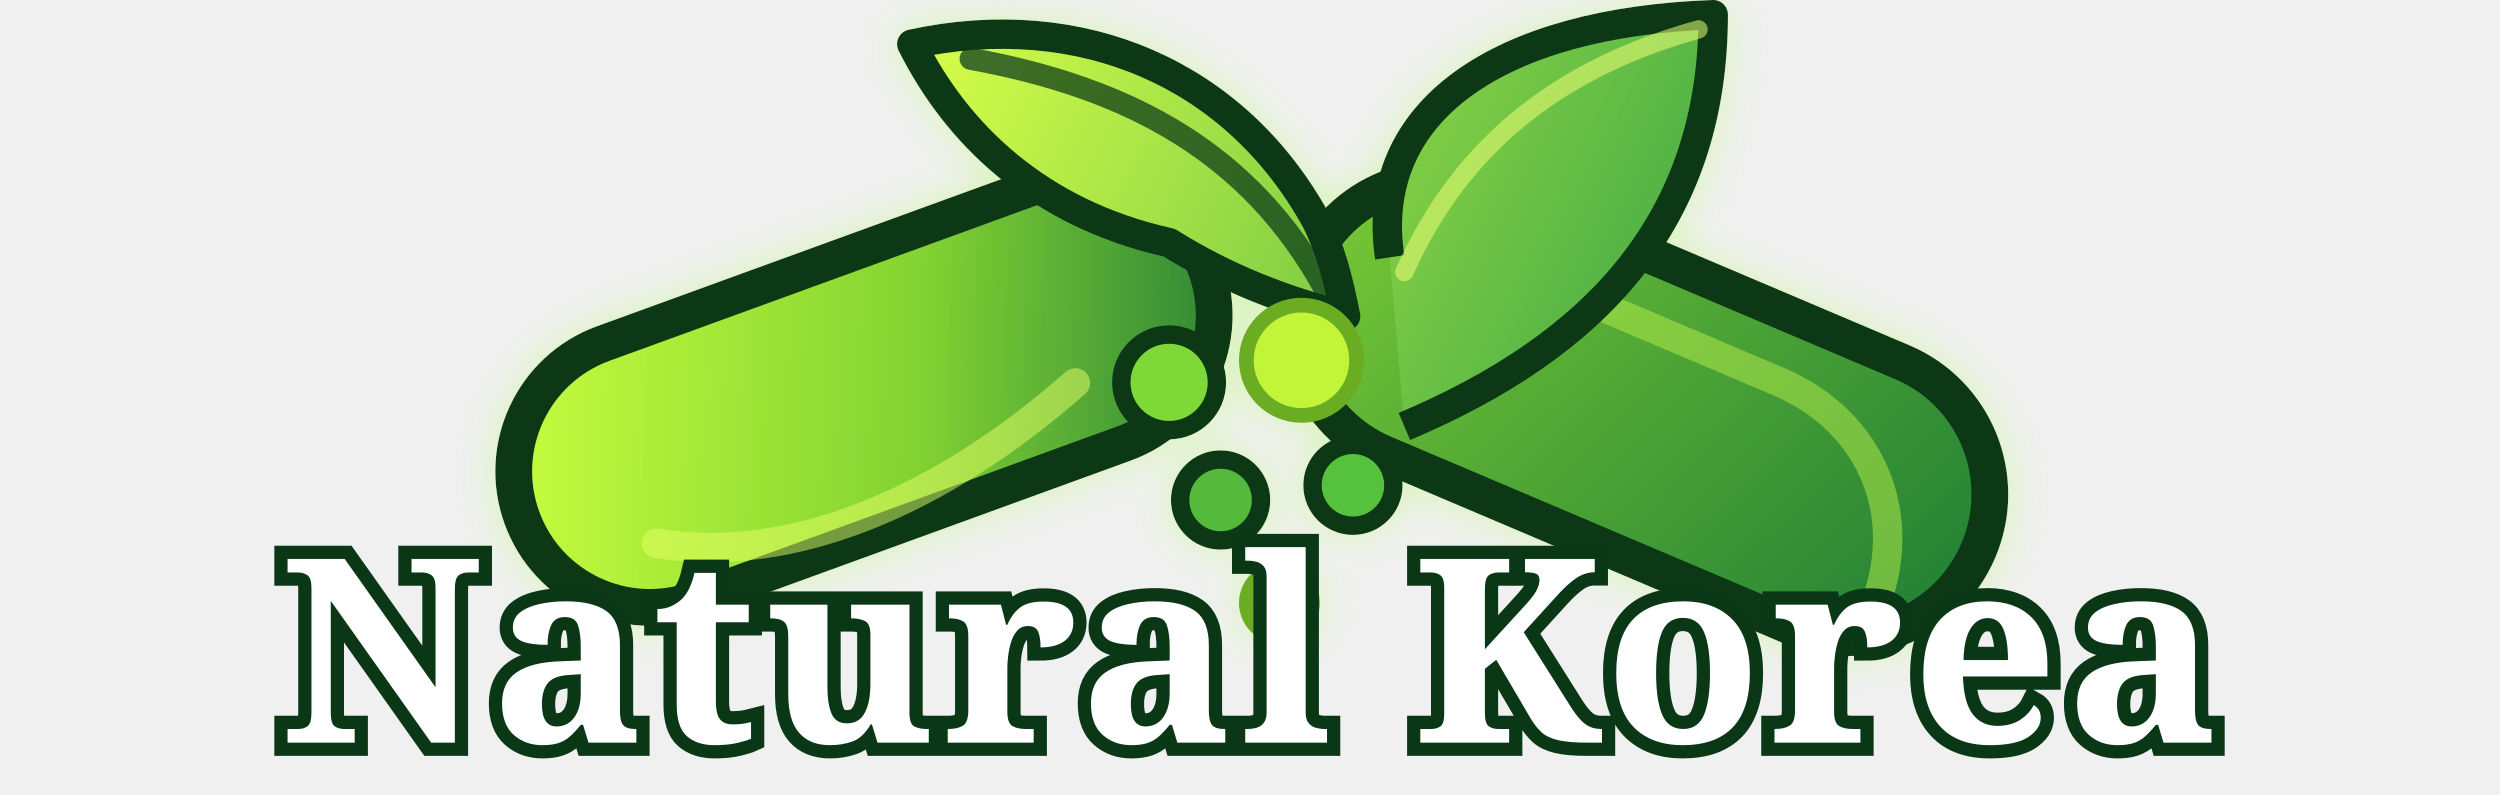
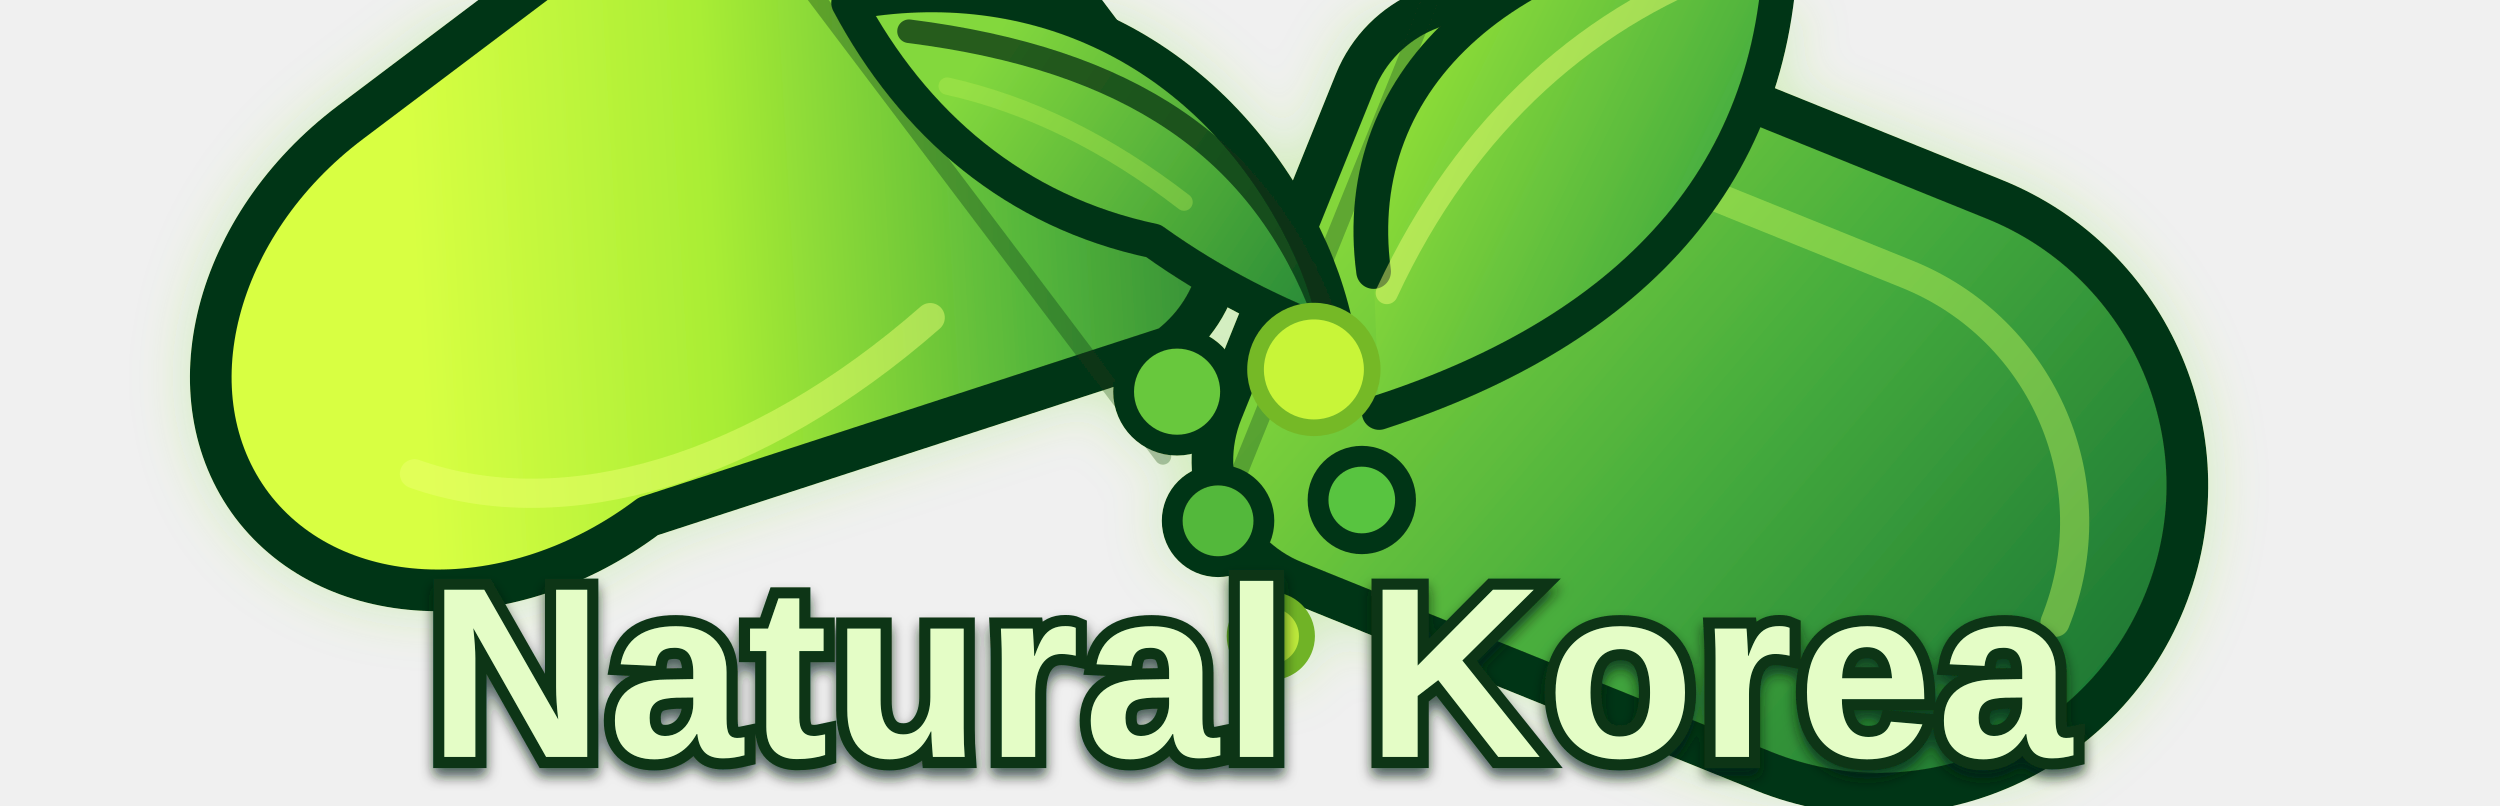
- <svg xmlns="http://www.w3.org/2000/svg" viewBox="0 0 340 108" role="img" aria-labelledby="title desc">
+ <svg xmlns="http://www.w3.org/2000/svg" viewBox="0 0 360 116" role="img" aria-labelledby="title desc">
  <defs>
-     <linearGradient id="leftCapsule" x1="70" x2="164" y1="33" y2="71" gradientUnits="userSpaceOnUse">
-       <stop stop-color="#caff3e" />
-       <stop offset="0.58" stop-color="#83d332" />
-       <stop offset="1" stop-color="#2d8537" />
+     <linearGradient id="leftCapsuleFill" x1="53" x2="176" y1="50" y2="80" gradientUnits="userSpaceOnUse">
+       <stop stop-color="#d8ff43" />
+       <stop offset="0.34" stop-color="#a9ed35" />
+       <stop offset="0.7" stop-color="#55b63b" />
+       <stop offset="1" stop-color="#277f34" />
    </linearGradient>
-     <linearGradient id="rightCapsule" x1="175" x2="270" y1="34" y2="74" gradientUnits="userSpaceOnUse">
-       <stop stop-color="#79c934" />
-       <stop offset="1" stop-color="#228036" />
+     <linearGradient id="rightCapsuleFill" x1="191" x2="309" y1="44" y2="83" gradientUnits="userSpaceOnUse">
+       <stop stop-color="#83d63a" />
+       <stop offset="0.5" stop-color="#46ac3d" />
+       <stop offset="1" stop-color="#1f7b35" />
    </linearGradient>
-     <linearGradient id="leafGreen" x1="126" x2="236" y1="1" y2="55" gradientUnits="userSpaceOnUse">
-       <stop stop-color="#d8ff47" />
-       <stop offset="1" stop-color="#38a443" />
+     <linearGradient id="leafFill" x1="136" x2="246" y1="3" y2="56" gradientUnits="userSpaceOnUse">
+       <stop stop-color="#dcff43" />
+       <stop offset="0.46" stop-color="#9be637" />
+       <stop offset="1" stop-color="#34a141" />
    </linearGradient>
-     <filter id="softGlow" x="-18%" y="-28%" width="136%" height="156%">
-       <feGaussianBlur stdDeviation="2.8" result="blur" />
-       <feColorMatrix in="blur" type="matrix" values="0 0 0 0 0.5 0 0 0 0 0.95 0 0 0 0 0.18 0 0 0 0.48 0" />
-       <feBlend in="SourceGraphic" />
+     <linearGradient id="leafDeep" x1="138" x2="190" y1="13" y2="48" gradientUnits="userSpaceOnUse">
+       <stop stop-color="#83d83c" />
+       <stop offset="1" stop-color="#258837" />
+     </linearGradient>
+     <filter id="lift" x="-12%" y="-18%" width="124%" height="142%" color-interpolation-filters="sRGB">
+       <feDropShadow dx="0" dy="3" stdDeviation="2.4" flood-color="#071f0f" flood-opacity="0.45" />
+       <feDropShadow dx="0" dy="0" stdDeviation="4" flood-color="#7ee434" flood-opacity="0.28" />
+     </filter>
+     <filter id="textLift" x="-5%" y="-18%" width="110%" height="136%" color-interpolation-filters="sRGB">
+       <feDropShadow dx="0" dy="1.2" stdDeviation="0.9" flood-color="#071f0f" flood-opacity="0.7" />
    </filter>
  </defs>
-   <g filter="url(#softGlow)">
-     <rect x="68" y="35" width="99" height="37" rx="18.5" fill="url(#leftCapsule)" stroke="#073817" stroke-width="5" transform="rotate(-20 117.5 53.5)" />
-     <path d="M84 63c16 9 38 8 61-1" fill="none" stroke="#e7ff67" stroke-linecap="round" stroke-width="4" opacity="0.5" transform="rotate(-20 117.5 53.5)" />
-     <rect x="174" y="36" width="99" height="39" rx="19.5" fill="url(#rightCapsule)" stroke="#073817" stroke-width="5" transform="rotate(23 223.5 55.5)" />
-     <path d="M190 45h49c14 0 24 10 24 24" fill="none" stroke="#b7ef4c" stroke-linecap="round" stroke-width="4" opacity="0.5" transform="rotate(23 223.5 55.5)" />
-     <path d="M159 33c-18-4-29-15-35-27 23-5 44 4 55 24 2 4 3 8 4 13-8-2-16-5-24-10Z" fill="url(#leafGreen)" stroke="#073817" stroke-linejoin="round" stroke-width="4" />
-     <path d="M189 35c-3-20 15-32 44-33 0 28-16 45-42 56" fill="url(#leafGreen)" stroke="#073817" stroke-linejoin="round" stroke-width="4" />
-     <path d="M180 39c-10-18-26-27-48-31" fill="none" stroke="#073817" stroke-linecap="round" stroke-width="3" opacity="0.72" />
-     <path d="M191 37c8-18 22-28 40-33" fill="none" stroke="#ecff72" stroke-linecap="round" stroke-width="2.5" opacity="0.55" />
-     <circle cx="159" cy="52" r="6.5" fill="#7ed938" stroke="#073817" stroke-width="2.5" />
-     <circle cx="177" cy="49" r="7.5" fill="#c2f438" stroke="#6aad22" stroke-width="2" />
-     <circle cx="166" cy="68" r="5.5" fill="#54ba3a" stroke="#073817" stroke-width="2.5" />
-     <circle cx="184" cy="66" r="5.5" fill="#57c13e" stroke="#073817" stroke-width="2.5" />
-     <circle cx="174" cy="82" r="4.5" fill="#bdec3a" stroke="#6aad22" stroke-width="2" />
+   <g filter="url(#lift)" stroke-linecap="round" stroke-linejoin="round">
+     <path d="M80.2 71.6c-23.1 8.4-47.3.3-54.1-18.2-6.7-18.5 6.6-40.2 29.7-48.6l70.1-25.5c10.1-3.7 21.2 1.5 24.9 11.6l19.8 54.4c3.7 10.1-1.5 21.2-11.6 24.9L80.2 71.6Z" fill="url(#leftCapsuleFill)" stroke="#063515" stroke-width="6" transform="rotate(-17 96 29)" />
+     <path d="M49.8 55.9c18.5 13.7 47.4 13.8 77.6.2" fill="none" stroke="#edff71" stroke-width="4.2" opacity="0.48" transform="rotate(-17 96 29)" />
+     <path d="M123.4 2.3 153.6 85" fill="none" stroke="#083817" stroke-width="2.4" opacity="0.34" transform="rotate(-17 96 29)" />
+     <path d="M199.4 16.6h72.9c24.5 0 44.4 19.9 44.4 44.4s-19.9 44.4-44.4 44.4h-72.9c-10.4 0-18.8-8.4-18.8-18.8V35.4c0-10.4 8.4-18.8 18.8-18.8Z" fill="url(#rightCapsuleFill)" stroke="#063515" stroke-width="6" transform="rotate(22 248.6 61)" />
+     <path d="M204.8 31.3h59.9c21.3 0 38.5 17.2 38.5 38.5" fill="none" stroke="#bff45a" stroke-width="4.2" opacity="0.45" transform="rotate(22 248.6 61)" />
+     <path d="M186.2 21.3v75" fill="none" stroke="#083817" stroke-width="2.4" opacity="0.3" transform="rotate(22 248.6 61)" />
+     <path d="M166.1 34.7c-19.9-4.2-34.6-16.8-43.9-34.3 26.7-5 51.3 6.7 64.6 31.6 2.8 5.2 4.8 10.8 5.9 16.7-8.8-3.3-17.8-7.7-26.6-14Z" fill="url(#leafDeep)" stroke="#063515" stroke-width="5" />
+     <path d="M197.8 39.1c-3.8-28.2 19.7-49 58.6-51.4 1 36.3-20.6 59.6-57.8 71.7" fill="url(#leafFill)" stroke="#063515" stroke-width="5" />
+     <path d="M190.8 45.7c-9.1-24.6-28.3-37.2-59.9-41.2" fill="none" stroke="#073314" stroke-width="3.4" opacity="0.75" />
+     <path d="M199.7 42.2c11.4-24.6 29.6-40.6 51.6-47.9" fill="none" stroke="#efff74" stroke-width="3.2" opacity="0.46" />
+     <path d="M170.5 29.1c-11-8.5-22.4-14.1-34.1-16.7" fill="none" stroke="#bdf052" stroke-width="2.5" opacity="0.34" />
+     <circle cx="169.5" cy="56.4" r="7.7" fill="#67c83d" stroke="#063515" stroke-width="3" />
+     <circle cx="189.2" cy="53.2" r="8.4" fill="#c8f539" stroke="#74b928" stroke-width="2.4" />
+     <circle cx="175.4" cy="75" r="6.6" fill="#53b83a" stroke="#063515" stroke-width="3" />
+     <circle cx="196.1" cy="72" r="6.3" fill="#58c441" stroke="#063515" stroke-width="3" />
+     <circle cx="183" cy="91.6" r="5.2" fill="#bdea3a" stroke="#70b327" stroke-width="2.3" />
  </g>
-   <text x="170" y="101" text-anchor="middle" fill="#ffffff" stroke="#0a3716" stroke-width="3.6" paint-order="stroke fill" font-family="Cormorant Garamond, Georgia, serif" font-size="35" font-weight="600" letter-spacing="1">
-     Natural Korea
-   </text>
+   <g filter="url(#textLift)">
+     <text x="180" y="109" text-anchor="middle" fill="#eaffda" stroke="#073515" stroke-width="3.2" paint-order="stroke fill" font-family="Arial Rounded MT Bold, Arial, sans-serif" font-size="35" font-weight="700" letter-spacing="0.6">
+       Natural Korea
+     </text>
+     <text x="180" y="109" text-anchor="middle" fill="#c6f268" font-family="Arial Rounded MT Bold, Arial, sans-serif" font-size="35" font-weight="700" letter-spacing="0.6" opacity="0.18">
+       Natural Korea
+     </text>
+   </g>
</svg>
